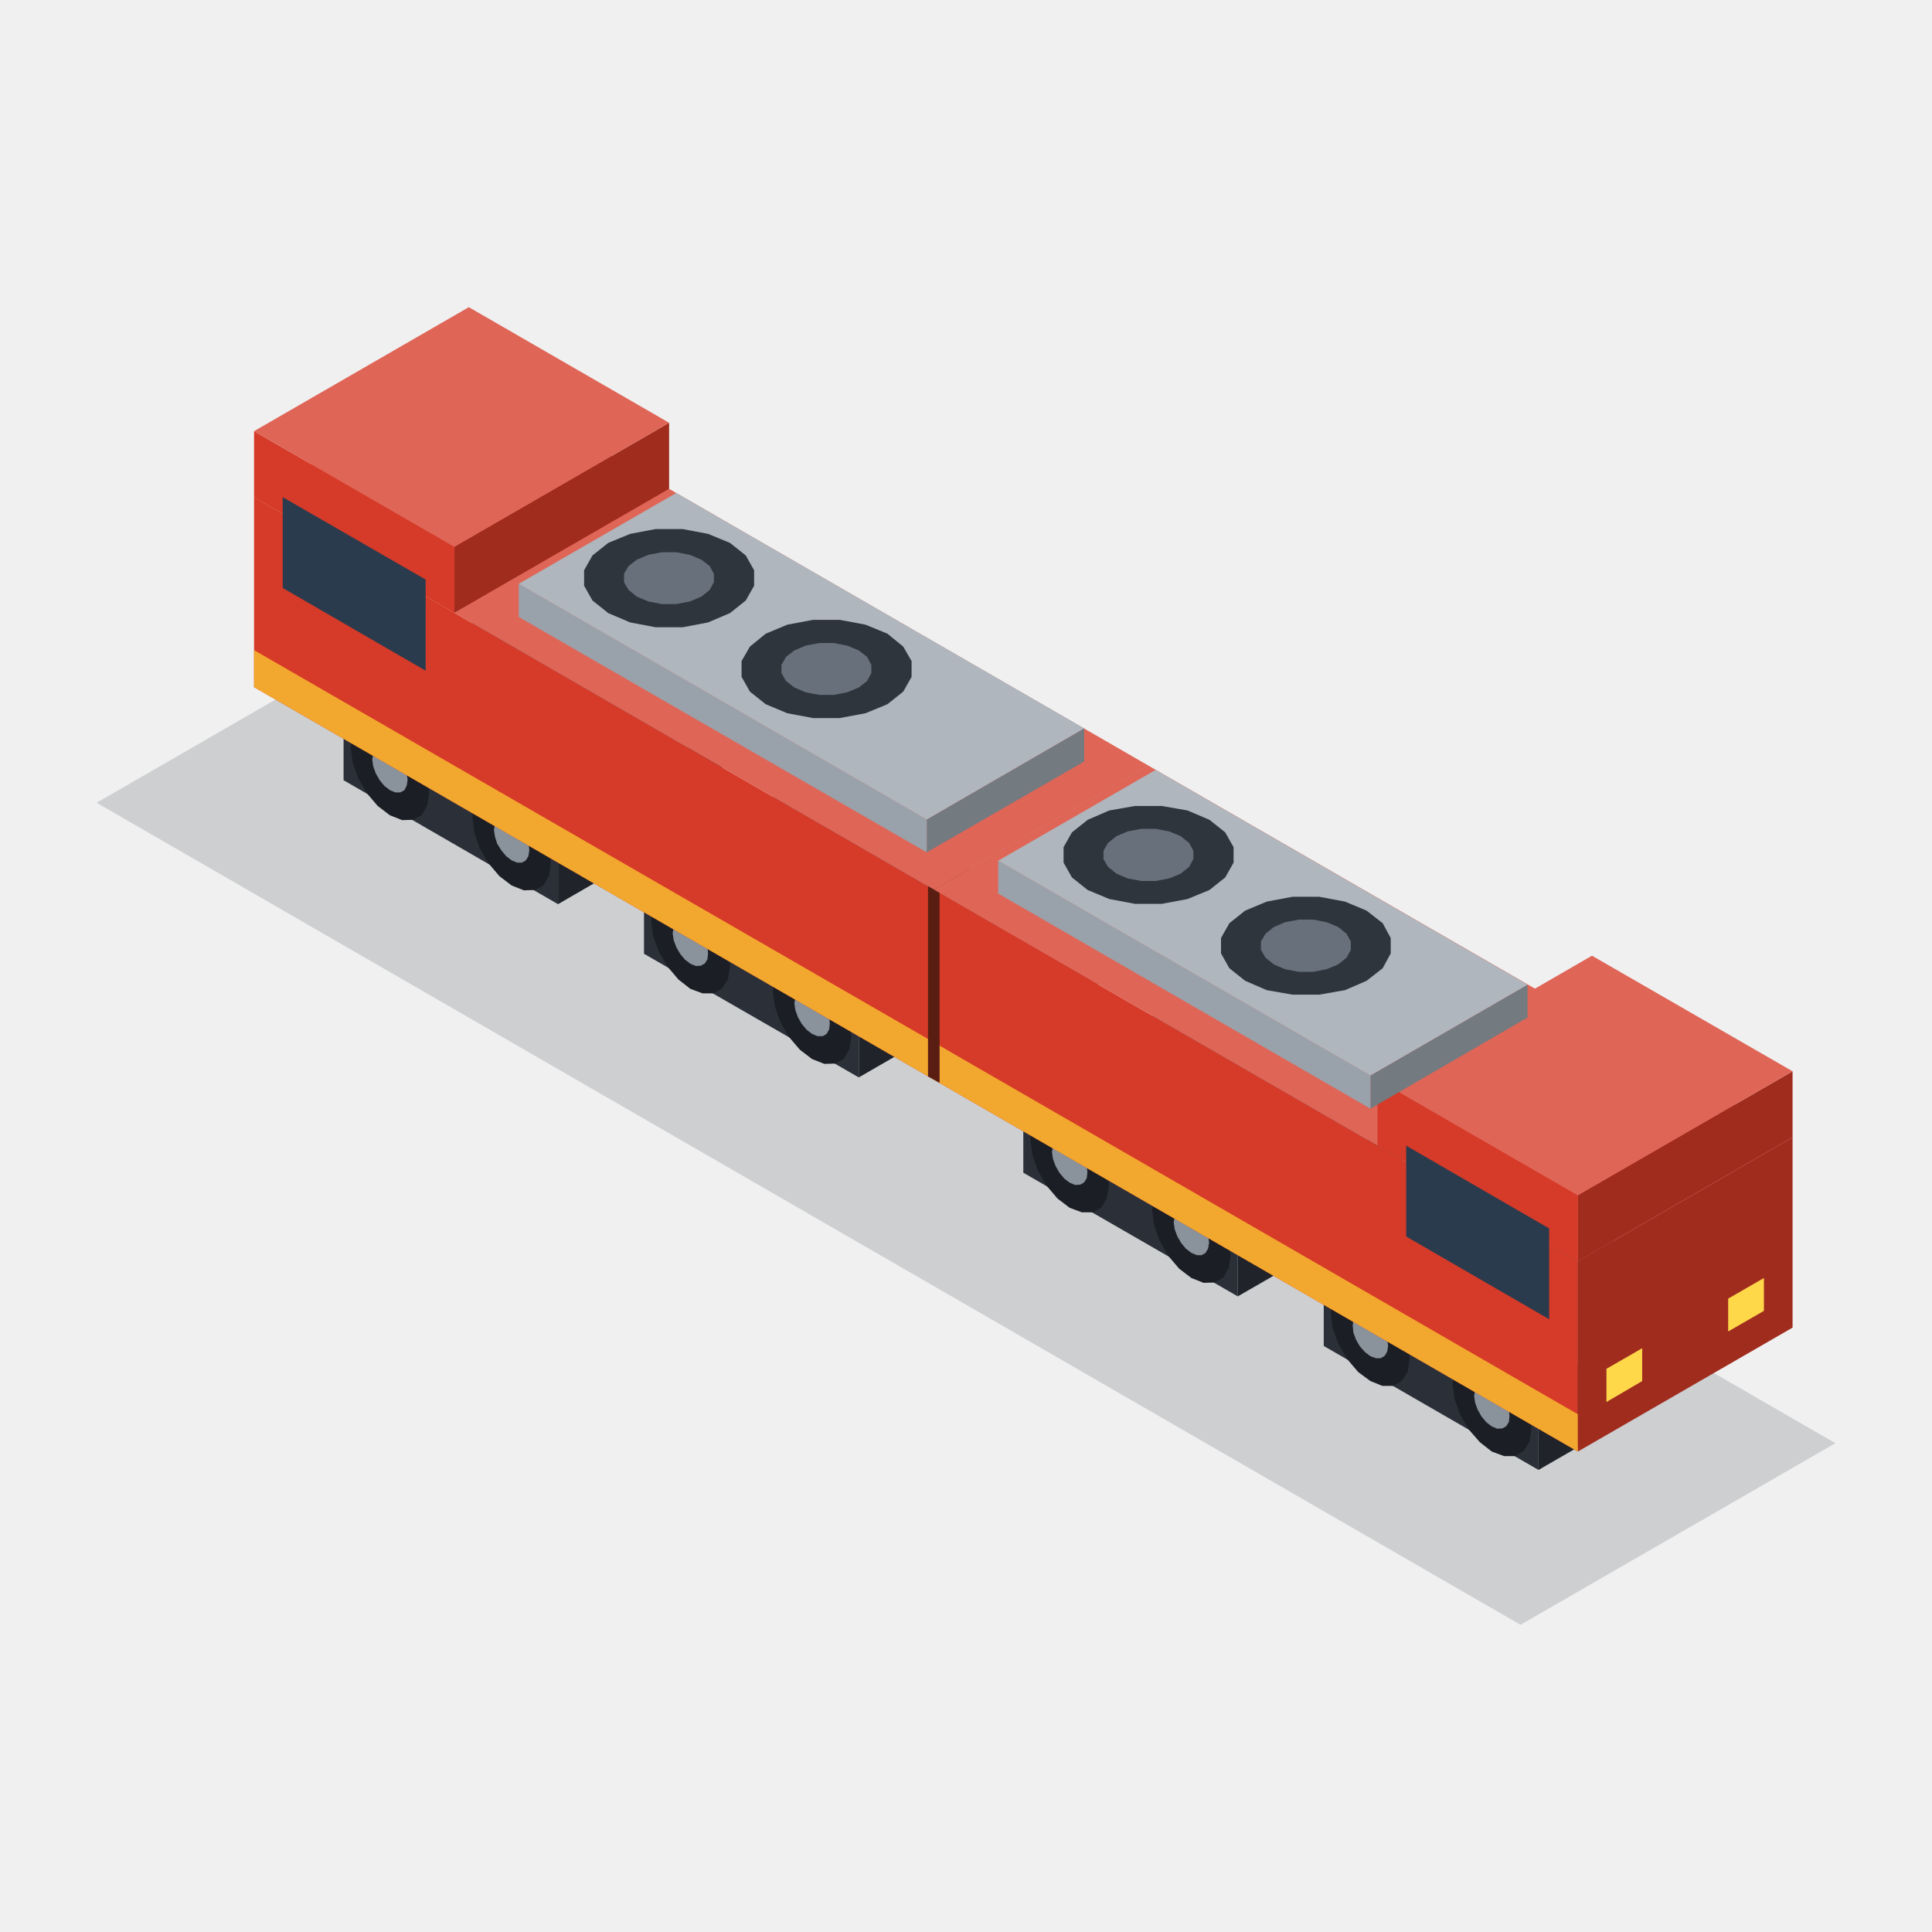
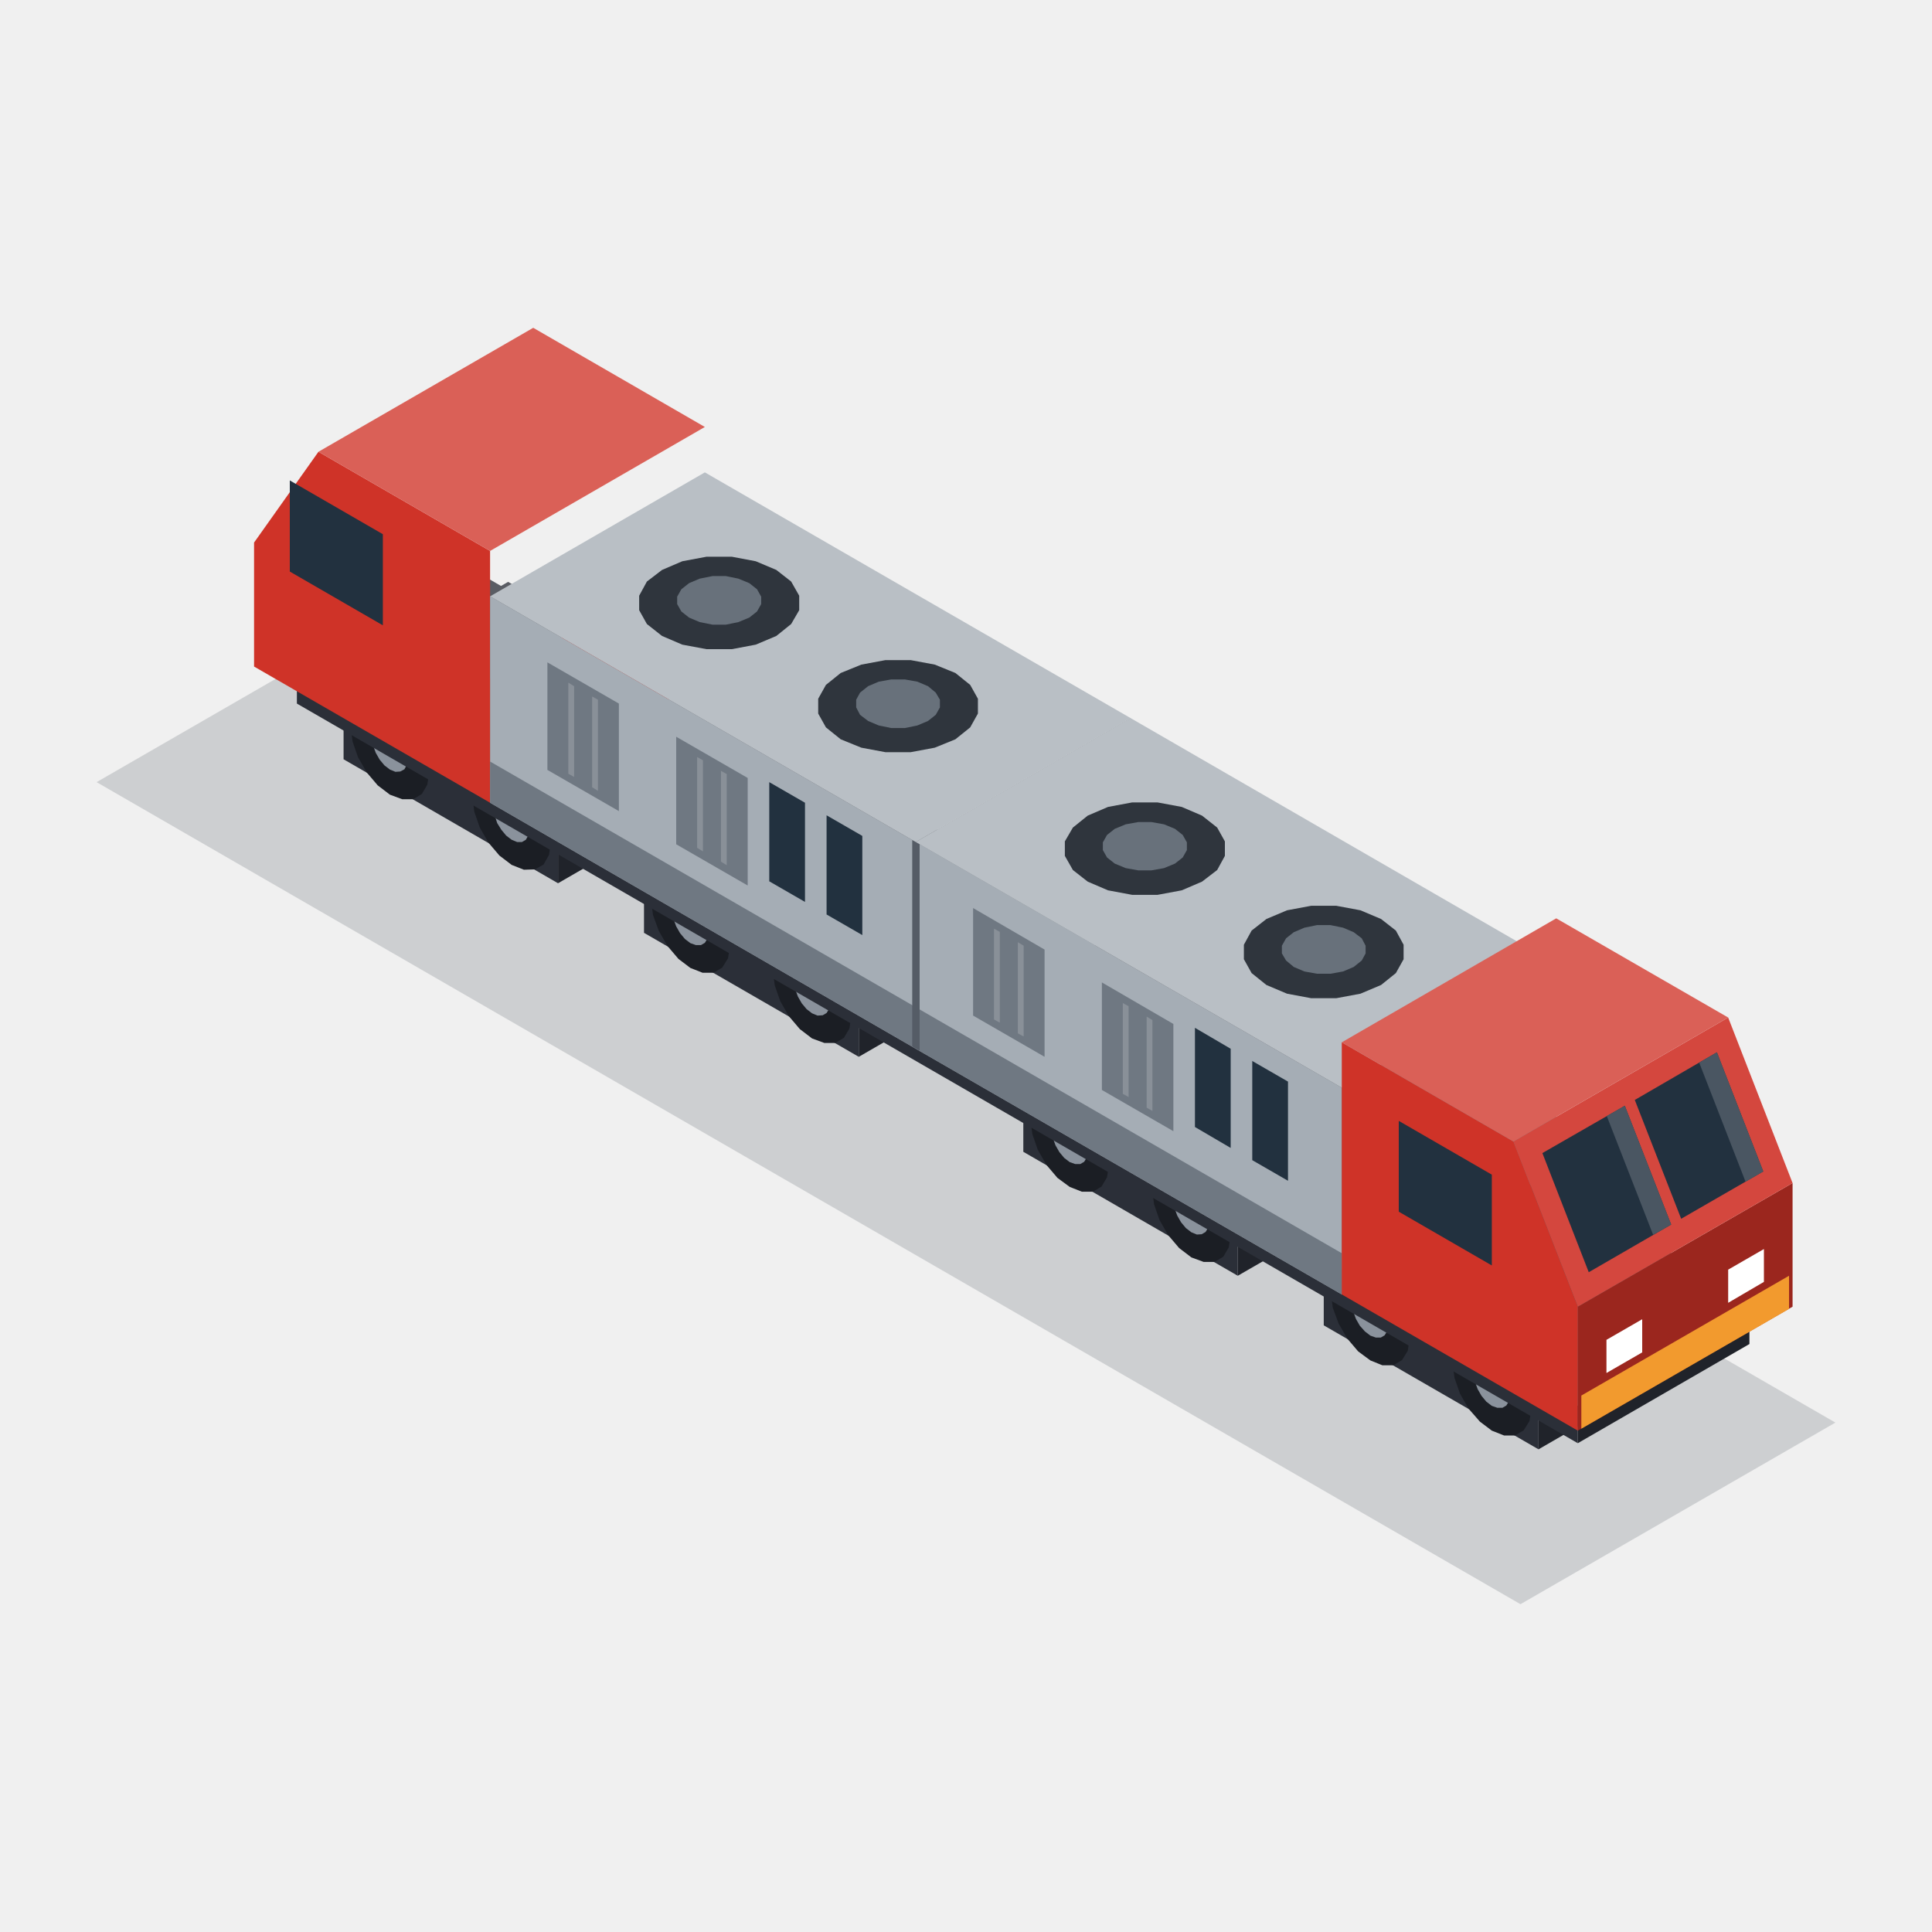
<svg xmlns="http://www.w3.org/2000/svg" viewBox="0 0 60 60" width="600" height="600">
-   <path d="M12.78 19.29 L57 44.82 L47.22 50.46 L3 24.93 Z" fill="#16202C" fill-opacity="0.16" />
-   <path d="M22.44 25.12 L17.33 28.08 L17.33 25.51 L22.44 22.56 Z" fill="#20232A" />
-   <path d="M10.67 24.23 L17.33 28.08 L17.33 25.51 L10.67 21.66 Z" fill="#2B2F38" />
-   <path d="M15.78 18.71 L22.44 22.56 L17.33 25.51 L10.67 21.66 Z" fill="#5A5D64" />
-   <path d="M13.33 24.61 L13.27 24.14 L13.1 23.65 L12.83 23.18 L12.49 22.78 L12.11 22.49 L11.73 22.35 L11.39 22.35 L11.12 22.51 L10.95 22.8 L10.89 23.2 L10.95 23.67 L11.12 24.16 L11.39 24.63 L11.73 25.03 L12.11 25.32 L12.49 25.47 L12.83 25.46 L13.1 25.31 L13.27 25.01 Z" fill="#1B1E24" />
-   <path d="M12.66 24.22 L12.63 24.01 L12.56 23.79 L12.43 23.58 L12.28 23.4 L12.11 23.27 L11.94 23.2 L11.79 23.21 L11.67 23.28 L11.59 23.41 L11.56 23.59 L11.59 23.8 L11.67 24.02 L11.79 24.23 L11.94 24.41 L12.11 24.54 L12.28 24.61 L12.43 24.61 L12.56 24.54 L12.63 24.4 Z" fill="#8A929C" />
-   <path d="M17.11 26.79 L17.05 26.32 L16.88 25.83 L16.61 25.36 L16.27 24.96 L15.89 24.68 L15.51 24.53 L15.17 24.53 L14.9 24.69 L14.73 24.98 L14.67 25.38 L14.73 25.85 L14.9 26.35 L15.17 26.81 L15.51 27.21 L15.89 27.5 L16.27 27.65 L16.61 27.64 L16.88 27.49 L17.05 27.19 Z" fill="#1B1E24" />
-   <path d="M16.44 26.4 L16.41 26.19 L16.33 25.97 L16.21 25.76 L16.06 25.58 L15.89 25.45 L15.72 25.38 L15.57 25.39 L15.44 25.46 L15.37 25.59 L15.34 25.77 L15.37 25.98 L15.44 26.2 L15.57 26.41 L15.72 26.59 L15.89 26.72 L16.06 26.79 L16.21 26.79 L16.33 26.72 L16.41 26.59 Z" fill="#8A929C" />
-   <path d="M31.78 30.51 L26.67 33.46 L26.67 30.9 L31.78 27.95 Z" fill="#20232A" />
-   <path d="M20 29.62 L26.67 33.46 L26.67 30.9 L20 27.05 Z" fill="#2B2F38" />
-   <path d="M25.11 24.1 L31.78 27.95 L26.67 30.9 L20 27.05 Z" fill="#5A5D64" />
-   <path d="M22.67 30 L22.61 29.53 L22.43 29.04 L22.16 28.57 L21.82 28.17 L21.44 27.88 L21.07 27.73 L20.73 27.74 L20.46 27.89 L20.28 28.19 L20.22 28.59 L20.28 29.06 L20.46 29.55 L20.73 30.02 L21.07 30.42 L21.44 30.71 L21.82 30.85 L22.16 30.85 L22.43 30.69 L22.61 30.4 Z" fill="#1B1E24" />
-   <path d="M21.99 29.61 L21.97 29.4 L21.89 29.18 L21.77 28.97 L21.61 28.79 L21.44 28.66 L21.27 28.59 L21.12 28.59 L21 28.66 L20.92 28.8 L20.89 28.98 L20.92 29.19 L21 29.41 L21.12 29.62 L21.27 29.8 L21.44 29.93 L21.61 30 L21.77 29.99 L21.89 29.92 L21.97 29.79 Z" fill="#8A929C" />
-   <path d="M26.44 32.18 L26.38 31.71 L26.21 31.22 L25.94 30.75 L25.6 30.35 L25.22 30.06 L24.84 29.92 L24.5 29.92 L24.23 30.08 L24.06 30.37 L24 30.77 L24.06 31.24 L24.23 31.73 L24.5 32.2 L24.84 32.6 L25.22 32.89 L25.6 33.04 L25.94 33.03 L26.21 32.88 L26.38 32.58 Z" fill="#1B1E24" />
-   <path d="M25.77 31.79 L25.75 31.58 L25.67 31.36 L25.55 31.15 L25.39 30.97 L25.22 30.84 L25.05 30.77 L24.9 30.78 L24.78 30.85 L24.7 30.98 L24.67 31.16 L24.7 31.37 L24.78 31.59 L24.9 31.8 L25.05 31.98 L25.22 32.11 L25.39 32.18 L25.55 32.18 L25.67 32.11 L25.75 31.97 Z" fill="#8A929C" />
-   <path d="M43.56 37.31 L38.44 40.26 L38.44 37.7 L43.56 34.75 Z" fill="#20232A" />
-   <path d="M31.78 36.42 L38.44 40.26 L38.44 37.7 L31.78 33.85 Z" fill="#2B2F38" />
-   <path d="M36.89 30.9 L43.56 34.75 L38.44 37.7 L31.78 33.85 Z" fill="#5A5D64" />
-   <path d="M34.44 36.8 L34.38 36.33 L34.21 35.84 L33.94 35.37 L33.6 34.97 L33.22 34.68 L32.84 34.53 L32.5 34.54 L32.23 34.69 L32.06 34.99 L32 35.39 L32.06 35.86 L32.23 36.35 L32.5 36.82 L32.84 37.22 L33.22 37.51 L33.6 37.65 L33.94 37.65 L34.21 37.49 L34.38 37.2 Z" fill="#1B1E24" />
-   <path d="M33.77 36.41 L33.75 36.2 L33.67 35.98 L33.55 35.77 L33.39 35.59 L33.22 35.46 L33.05 35.39 L32.9 35.39 L32.78 35.46 L32.7 35.6 L32.67 35.78 L32.7 35.99 L32.78 36.21 L32.9 36.42 L33.05 36.6 L33.22 36.73 L33.39 36.8 L33.55 36.79 L33.67 36.72 L33.75 36.59 Z" fill="#8A929C" />
-   <path d="M38.22 38.98 L38.16 38.51 L37.99 38.02 L37.72 37.55 L37.38 37.15 L37 36.86 L36.62 36.72 L36.28 36.72 L36.01 36.87 L35.84 37.17 L35.78 37.57 L35.84 38.04 L36.01 38.53 L36.28 39 L36.62 39.4 L37 39.69 L37.38 39.84 L37.72 39.83 L37.99 39.68 L38.16 39.38 Z" fill="#1B1E24" />
-   <path d="M37.55 38.59 L37.52 38.38 L37.44 38.16 L37.32 37.95 L37.17 37.77 L37 37.64 L36.83 37.57 L36.68 37.57 L36.56 37.65 L36.48 37.78 L36.45 37.96 L36.48 38.17 L36.56 38.39 L36.68 38.6 L36.83 38.78 L37 38.91 L37.17 38.98 L37.32 38.98 L37.44 38.91 L37.52 38.77 Z" fill="#8A929C" />
-   <path d="M52.89 42.7 L47.78 45.65 L47.78 43.09 L52.89 40.14 Z" fill="#20232A" />
-   <path d="M41.11 41.8 L47.78 45.65 L47.78 43.09 L41.11 39.24 Z" fill="#2B2F38" />
-   <path d="M46.22 36.29 L52.89 40.14 L47.78 43.09 L41.11 39.24 Z" fill="#5A5D64" />
-   <path d="M43.78 42.19 L43.72 41.72 L43.54 41.22 L43.27 40.76 L42.93 40.36 L42.56 40.07 L42.18 39.92 L41.84 39.93 L41.57 40.08 L41.39 40.38 L41.33 40.78 L41.39 41.25 L41.57 41.74 L41.84 42.21 L42.18 42.61 L42.56 42.89 L42.93 43.04 L43.27 43.04 L43.54 42.88 L43.72 42.59 Z" fill="#1B1E24" />
-   <path d="M43.11 41.8 L43.08 41.59 L43 41.37 L42.88 41.16 L42.73 40.98 L42.56 40.85 L42.39 40.78 L42.23 40.78 L42.11 40.85 L42.03 40.98 L42.01 41.17 L42.03 41.38 L42.11 41.6 L42.23 41.81 L42.39 41.99 L42.56 42.12 L42.73 42.18 L42.88 42.18 L43 42.11 L43.08 41.98 Z" fill="#8A929C" />
-   <path d="M47.56 44.37 L47.5 43.9 L47.32 43.41 L47.05 42.94 L46.71 42.54 L46.33 42.25 L45.96 42.1 L45.61 42.11 L45.34 42.26 L45.17 42.56 L45.11 42.96 L45.17 43.43 L45.34 43.92 L45.61 44.39 L45.96 44.79 L46.33 45.08 L46.71 45.22 L47.05 45.22 L47.32 45.06 L47.5 44.77 Z" fill="#1B1E24" />
-   <path d="M46.88 43.98 L46.86 43.77 L46.78 43.55 L46.66 43.34 L46.5 43.16 L46.33 43.03 L46.16 42.96 L46.01 42.96 L45.89 43.03 L45.81 43.17 L45.78 43.35 L45.81 43.56 L45.89 43.78 L46.01 43.99 L46.16 44.17 L46.33 44.3 L46.5 44.37 L46.66 44.36 L46.78 44.29 L46.86 44.16 Z" fill="#8A929C" />
-   <path d="M35.67 29.68 L29 33.53 L29 27.63 L35.67 23.78 Z" fill="#A02C1E" />
-   <path d="M7.89 21.34 L29 33.53 L29 27.63 L7.89 15.44 Z" fill="#D63A28" />
-   <path d="M14.56 11.59 L35.67 23.78 L29 27.63 L7.89 15.44 Z" fill="#DF6557" />
-   <path d="M7.89 21.34 L29 33.53 L29 32.37 L7.89 20.19 Z" fill="#F2A72E" />
-   <path d="M20.78 15.18 L14.11 19.03 L14.11 16.98 L20.78 13.13 Z" fill="#A02C1E" />
-   <path d="M7.89 15.44 L14.11 19.03 L14.11 16.98 L7.89 13.39 Z" fill="#D63A28" />
-   <path d="M14.56 9.54 L20.78 13.13 L14.11 16.98 L7.89 13.39 Z" fill="#DF6557" />
-   <path d="M33.67 23.65 L28.78 26.47 L28.78 25.45 L33.67 22.62 Z" fill="#737A80" />
-   <path d="M16.11 19.16 L28.78 26.47 L28.78 25.45 L16.11 18.13 Z" fill="#99A2AB" />
-   <path d="M21 15.31 L33.67 22.62 L28.78 25.45 L16.11 18.13 Z" fill="#AFB6BD" />
-   <path d="M22.67 19.04 L21.99 19.33 L21.2 19.48 L20.36 19.48 L19.57 19.33 L18.89 19.04 L18.4 18.65 L18.14 18.19 L18.14 17.71 L18.4 17.25 L18.89 16.86 L19.57 16.58 L20.36 16.43 L21.2 16.43 L21.99 16.58 L22.67 16.86 L23.16 17.25 L23.42 17.71 L23.42 18.19 L23.16 18.65 Z" fill="#2F353D" />
-   <path d="M21.78 18.53 L21.42 18.68 L21 18.76 L20.56 18.76 L20.14 18.68 L19.78 18.53 L19.52 18.32 L19.38 18.08 L19.38 17.82 L19.52 17.58 L19.78 17.38 L20.14 17.23 L20.56 17.15 L21 17.15 L21.42 17.23 L21.78 17.38 L22.04 17.58 L22.17 17.82 L22.17 18.08 L22.04 18.32 Z" fill="#68717B" />
-   <path d="M27.56 21.87 L26.88 22.15 L26.08 22.3 L25.25 22.3 L24.45 22.15 L23.78 21.87 L23.29 21.48 L23.03 21.02 L23.03 20.53 L23.29 20.08 L23.78 19.68 L24.45 19.4 L25.25 19.25 L26.08 19.25 L26.88 19.4 L27.56 19.68 L28.05 20.08 L28.31 20.53 L28.31 21.02 L28.05 21.48 Z" fill="#2F353D" />
-   <path d="M26.67 21.35 L26.31 21.5 L25.89 21.58 L25.45 21.58 L25.02 21.5 L24.67 21.35 L24.41 21.15 L24.27 20.9 L24.27 20.65 L24.41 20.4 L24.67 20.2 L25.02 20.05 L25.45 19.97 L25.89 19.97 L26.31 20.05 L26.67 20.2 L26.93 20.4 L27.06 20.65 L27.06 20.9 L26.93 21.15 Z" fill="#68717B" />
-   <path d="M8.78 18.26 L13.22 20.83 L13.22 18 L8.78 15.44 Z" fill="#2A3B4D" />
-   <path d="M55.67 41.23 L49 45.08 L49 39.17 L55.67 35.32 Z" fill="#A02C1E" />
-   <path d="M29 33.53 L49 45.08 L49 39.17 L29 27.63 Z" fill="#D63A28" />
-   <path d="M35.67 23.78 L55.67 35.32 L49 39.17 L29 27.63 Z" fill="#DF6557" />
-   <path d="M29 33.53 L49 45.08 L49 43.92 L29 32.37 Z" fill="#F2A72E" />
-   <path d="M55.67 35.32 L49 39.17 L49 37.12 L55.67 33.27 Z" fill="#A02C1E" />
-   <path d="M42.78 35.58 L49 39.17 L49 37.12 L42.78 33.53 Z" fill="#D63A28" />
-   <path d="M49.44 29.68 L55.67 33.27 L49 37.12 L42.78 33.53 Z" fill="#DF6557" />
-   <path d="M47.44 31.6 L42.56 34.43 L42.56 33.4 L47.44 30.58 Z" fill="#737A80" />
-   <path d="M31 27.75 L42.56 34.43 L42.56 33.4 L31 26.73 Z" fill="#99A2AB" />
-   <path d="M35.89 23.91 L47.44 30.58 L42.56 33.4 L31 26.73 Z" fill="#AFB6BD" />
-   <path d="M37.56 27.64 L36.88 27.92 L36.08 28.07 L35.25 28.07 L34.45 27.92 L33.78 27.64 L33.29 27.25 L33.03 26.79 L33.03 26.31 L33.29 25.85 L33.78 25.46 L34.45 25.17 L35.25 25.03 L36.08 25.03 L36.88 25.17 L37.56 25.46 L38.05 25.85 L38.31 26.31 L38.31 26.79 L38.05 27.25 Z" fill="#2F353D" />
-   <path d="M36.67 27.13 L36.31 27.28 L35.89 27.36 L35.45 27.36 L35.02 27.28 L34.67 27.13 L34.41 26.92 L34.27 26.68 L34.27 26.42 L34.41 26.18 L34.67 25.97 L35.02 25.82 L35.45 25.74 L35.89 25.74 L36.31 25.82 L36.67 25.97 L36.93 26.18 L37.06 26.42 L37.06 26.68 L36.93 26.92 Z" fill="#68717B" />
-   <path d="M42.44 30.46 L41.77 30.75 L40.97 30.89 L40.14 30.89 L39.34 30.75 L38.67 30.46 L38.18 30.07 L37.92 29.61 L37.92 29.13 L38.18 28.67 L38.67 28.28 L39.34 28 L40.14 27.85 L40.97 27.85 L41.77 28 L42.44 28.28 L42.94 28.67 L43.19 29.13 L43.19 29.61 L42.94 30.07 Z" fill="#2F353D" />
-   <path d="M41.56 29.95 L41.2 30.1 L40.78 30.18 L40.33 30.18 L39.91 30.1 L39.56 29.95 L39.3 29.74 L39.16 29.5 L39.16 29.24 L39.3 29 L39.56 28.79 L39.91 28.64 L40.33 28.56 L40.78 28.56 L41.2 28.64 L41.56 28.79 L41.82 29 L41.95 29.24 L41.95 29.5 L41.82 29.74 Z" fill="#68717B" />
-   <path d="M43.67 38.4 L48.11 40.97 L48.11 38.15 L43.67 35.58 Z" fill="#2A3B4D" />
-   <path d="M28.82 33.43 L29.18 33.63 L29.18 27.73 L28.82 27.52 Z" fill="#5A1D12" />
-   <path d="M54.78 40.71 L53.67 41.35 L53.67 40.33 L54.78 39.69 Z" fill="#FFD84A" />
-   <path d="M51 42.89 L49.89 43.54 L49.89 42.51 L51 41.87 Z" fill="#FFD84A" />
+   <path d="M12.78 18.65 L57 44.18 L47.22 49.82 L3 24.29 Z" fill="#16202C" fill-opacity="0.16" />
+   <path d="M22.44 24.48 L17.33 27.43 L17.33 24.87 L22.44 21.92 Z" fill="#20232A" />
+   <path d="M10.67 23.58 L17.33 27.43 L17.33 24.87 L10.67 21.02 Z" fill="#2B2F38" />
+   <path d="M15.78 18.07 L22.44 21.92 L17.33 24.87 L10.67 21.02 Z" fill="#5A5D64" />
+   <path d="M13.33 23.97 L13.27 23.5 L13.1 23.01 L12.83 22.54 L12.49 22.14 L12.11 21.85 L11.73 21.7 L11.39 21.71 L11.12 21.86 L10.95 22.16 L10.89 22.56 L10.95 23.03 L11.12 23.52 L11.39 23.99 L11.73 24.39 L12.11 24.68 L12.49 24.82 L12.83 24.82 L13.1 24.66 L13.27 24.37 Z" fill="#1B1E24" />
+   <path d="M12.66 23.58 L12.63 23.37 L12.56 23.15 L12.43 22.94 L12.28 22.76 L12.11 22.63 L11.94 22.56 L11.79 22.56 L11.67 22.63 L11.59 22.77 L11.56 22.95 L11.59 23.16 L11.67 23.38 L11.79 23.59 L11.94 23.77 L12.11 23.9 L12.28 23.97 L12.43 23.96 L12.56 23.89 L12.63 23.76 Z" fill="#8A929C" />
+   <path d="M17.11 26.15 L17.05 25.68 L16.88 25.19 L16.61 24.72 L16.27 24.32 L15.89 24.03 L15.51 23.89 L15.17 23.89 L14.9 24.04 L14.73 24.34 L14.67 24.74 L14.73 25.21 L14.9 25.7 L15.17 26.17 L15.51 26.57 L15.89 26.86 L16.27 27.01 L16.61 27 L16.88 26.85 L17.05 26.55 Z" fill="#1B1E24" />
+   <path d="M16.44 25.76 L16.41 25.55 L16.33 25.33 L16.21 25.12 L16.06 24.94 L15.89 24.81 L15.72 24.74 L15.57 24.74 L15.44 24.82 L15.37 24.95 L15.34 25.13 L15.37 25.34 L15.44 25.56 L15.57 25.77 L15.72 25.95 L15.89 26.08 L16.06 26.15 L16.21 26.15 L16.33 26.08 L16.41 25.94 Z" fill="#8A929C" />
+   <path d="M31.78 29.87 L26.67 32.82 L26.67 30.26 L31.78 27.31 Z" fill="#20232A" />
+   <path d="M20 28.97 L26.67 32.82 L26.67 30.26 L20 26.41 Z" fill="#2B2F38" />
+   <path d="M25.11 23.46 L31.78 27.31 L26.67 30.26 L20 26.41 Z" fill="#5A5D64" />
+   <path d="M22.67 29.36 L22.61 28.89 L22.43 28.39 L22.16 27.93 L21.82 27.53 L21.44 27.24 L21.07 27.09 L20.73 27.1 L20.46 27.25 L20.28 27.55 L20.22 27.95 L20.28 28.42 L20.46 28.91 L20.73 29.38 L21.07 29.78 L21.44 30.06 L21.82 30.21 L22.16 30.21 L22.43 30.05 L22.61 29.76 Z" fill="#1B1E24" />
+   <path d="M21.99 28.97 L21.97 28.76 L21.89 28.54 L21.77 28.33 L21.61 28.15 L21.44 28.02 L21.27 27.95 L21.12 27.95 L21 28.02 L20.92 28.15 L20.89 28.34 L20.92 28.55 L21 28.77 L21.12 28.98 L21.27 29.16 L21.44 29.29 L21.61 29.35 L21.77 29.35 L21.89 29.28 L21.97 29.15 Z" fill="#8A929C" />
+   <path d="M26.44 31.54 L26.38 31.07 L26.21 30.58 L25.94 30.11 L25.6 29.71 L25.22 29.42 L24.84 29.27 L24.5 29.28 L24.23 29.43 L24.06 29.73 L24 30.13 L24.06 30.6 L24.23 31.09 L24.5 31.56 L24.84 31.96 L25.22 32.25 L25.6 32.39 L25.94 32.39 L26.21 32.23 L26.38 31.94 Z" fill="#1B1E24" />
+   <path d="M25.77 31.15 L25.75 30.94 L25.67 30.72 L25.55 30.51 L25.39 30.33 L25.22 30.2 L25.05 30.13 L24.9 30.13 L24.78 30.2 L24.7 30.34 L24.67 30.52 L24.7 30.73 L24.78 30.95 L24.9 31.16 L25.05 31.34 L25.22 31.47 L25.39 31.54 L25.55 31.53 L25.67 31.46 L25.75 31.33 Z" fill="#8A929C" />
+   <path d="M43.56 36.67 L38.44 39.62 L38.44 37.06 L43.56 34.11 Z" fill="#20232A" />
+   <path d="M31.78 35.77 L38.44 39.62 L38.44 37.06 L31.78 33.21 Z" fill="#2B2F38" />
+   <path d="M36.89 30.26 L43.56 34.11 L38.44 37.06 L31.78 33.21 Z" fill="#5A5D64" />
+   <path d="M34.44 36.16 L34.38 35.69 L34.21 35.19 L33.94 34.73 L33.6 34.33 L33.22 34.04 L32.84 33.89 L32.5 33.9 L32.23 34.05 L32.06 34.35 L32 34.75 L32.06 35.22 L32.23 35.71 L32.5 36.18 L32.84 36.58 L33.22 36.86 L33.6 37.01 L33.94 37.01 L34.21 36.85 L34.38 36.56 Z" fill="#1B1E24" />
+   <path d="M33.77 35.77 L33.75 35.56 L33.67 35.34 L33.55 35.13 L33.39 34.95 L33.22 34.82 L33.05 34.75 L32.9 34.75 L32.78 34.82 L32.7 34.95 L32.67 35.14 L32.7 35.35 L32.78 35.57 L32.9 35.78 L33.05 35.96 L33.22 36.09 L33.39 36.15 L33.55 36.15 L33.67 36.08 L33.75 35.95 Z" fill="#8A929C" />
+   <path d="M38.22 38.34 L38.16 37.87 L37.99 37.38 L37.72 36.91 L37.38 36.51 L37 36.22 L36.62 36.07 L36.28 36.08 L36.01 36.23 L35.84 36.53 L35.78 36.93 L35.84 37.4 L36.01 37.89 L36.28 38.36 L36.62 38.76 L37 39.05 L37.38 39.19 L37.72 39.19 L37.99 39.03 L38.16 38.74 Z" fill="#1B1E24" />
+   <path d="M37.55 37.95 L37.52 37.74 L37.44 37.52 L37.32 37.31 L37.17 37.13 L37 37 L36.83 36.93 L36.68 36.93 L36.56 37 L36.48 37.14 L36.45 37.32 L36.48 37.53 L36.56 37.75 L36.68 37.96 L36.83 38.14 L37 38.27 L37.17 38.34 L37.32 38.33 L37.44 38.26 L37.52 38.13 Z" fill="#8A929C" />
+   <path d="M52.89 42.06 L47.78 45.01 L47.78 42.45 L52.89 39.49 Z" fill="#20232A" />
+   <path d="M41.11 41.16 L47.78 45.01 L47.78 42.45 L41.11 38.6 Z" fill="#2B2F38" />
+   <path d="M46.22 35.65 L52.89 39.49 L47.78 42.45 L41.11 38.6 Z" fill="#5A5D64" />
+   <path d="M43.78 41.55 L43.72 41.08 L43.54 40.58 L43.27 40.11 L42.93 39.72 L42.56 39.43 L42.18 39.28 L41.84 39.28 L41.57 39.44 L41.39 39.73 L41.33 40.14 L41.39 40.61 L41.57 41.1 L41.84 41.57 L42.18 41.97 L42.56 42.25 L42.93 42.4 L43.27 42.4 L43.54 42.24 L43.72 41.95 Z" fill="#1B1E24" />
+   <path d="M43.11 41.16 L43.08 40.95 L43 40.72 L42.88 40.51 L42.73 40.34 L42.56 40.21 L42.39 40.14 L42.23 40.14 L42.11 40.21 L42.03 40.34 L42.01 40.52 L42.03 40.74 L42.11 40.96 L42.23 41.17 L42.39 41.35 L42.56 41.48 L42.73 41.54 L42.88 41.54 L43 41.47 L43.08 41.34 Z" fill="#8A929C" />
+   <path d="M47.56 43.73 L47.5 43.26 L47.32 42.76 L47.05 42.3 L46.71 41.9 L46.33 41.61 L45.96 41.46 L45.61 41.47 L45.34 41.62 L45.17 41.92 L45.11 42.32 L45.17 42.79 L45.34 43.28 L45.61 43.75 L45.96 44.15 L46.33 44.43 L46.71 44.58 L47.05 44.58 L47.32 44.42 L47.5 44.13 Z" fill="#1B1E24" />
+   <path d="M46.88 43.34 L46.86 43.13 L46.78 42.91 L46.66 42.7 L46.5 42.52 L46.33 42.39 L46.16 42.32 L46.01 42.32 L45.89 42.39 L45.81 42.52 L45.78 42.7 L45.81 42.92 L45.89 43.14 L46.01 43.35 L46.16 43.53 L46.33 43.66 L46.5 43.72 L46.66 43.72 L46.78 43.65 L46.86 43.52 Z" fill="#8A929C" />
+   <path d="M54.33 41.74 L49 44.82 L49 43.66 L54.33 40.58 Z" fill="#20232A" />
+   <path d="M9.22 21.85 L49 44.82 L49 43.66 L9.22 20.7 Z" fill="#2B2F38" />
+   <path d="M14.56 17.62 L54.33 40.58 L49 43.66 L9.22 20.7 Z" fill="#5A5D64" />
+   <path d="M21.89 21.08 L15.22 24.93 L15.22 21.08 L21.89 17.23 Z" fill="#9B261E" />
+   <path d="M7.89 20.7 L15.22 24.93 L15.22 21.08 L15.22 17.11 L9.89 14.03 L7.89 16.85 Z" fill="#CF3328" />
+   <path d="M16.56 10.18 L21.89 13.26 L15.22 17.11 L9.89 14.03 Z" fill="#DA6057" />
+   <path d="M9 17.75 L11.89 19.42 L11.89 16.59 L9 14.92 Z" fill="#22313F" />
+   <path d="M35.11 28.72 L28.44 32.57 L28.44 26.15 L35.11 22.3 Z" fill="#7C8288" />
+   <path d="M15.22 24.93 L28.44 32.57 L28.44 26.15 L28.44 26.15 L15.22 18.52 Z" fill="#A5ADB5" />
+   <path d="M21.89 14.67 L35.11 22.3 L28.44 26.15 L15.22 18.52 Z" fill="#B9BFC5" />
+   <path d="M15.22 24.93 L28.44 32.57 L28.44 31.28 L15.22 23.65 Z" fill="#6F7882" />
+   <path d="M17 23.91 L19.22 25.19 L19.22 21.85 L17 20.57 Z" fill="#6F7882" />
+   <path d="M17.65 24.03 L17.83 24.13 L17.83 21.31 L17.65 21.2 Z" fill="#899098" />
+   <path d="M18.39 24.45 L18.57 24.56 L18.57 21.73 L18.39 21.63 Z" fill="#899098" />
+   <path d="M21 26.22 L23.22 27.5 L23.22 24.16 L21 22.88 Z" fill="#6F7882" />
+   <path d="M21.65 26.33 L21.83 26.44 L21.83 23.61 L21.65 23.51 Z" fill="#899098" />
+   <path d="M22.39 26.76 L22.57 26.87 L22.57 24.04 L22.39 23.94 Z" fill="#899098" />
+   <path d="M23.89 27.37 L25 28.01 L25 24.93 L23.89 24.29 Z" fill="#22313F" />
+   <path d="M25.67 28.4 L26.78 29.04 L26.78 25.96 L25.67 25.32 Z" fill="#22313F" />
+   <path d="M24.11 19.75 L23.47 20.02 L22.73 20.16 L21.94 20.16 L21.19 20.02 L20.56 19.75 L20.09 19.38 L19.85 18.95 L19.85 18.5 L20.09 18.06 L20.56 17.7 L21.19 17.43 L21.94 17.29 L22.73 17.29 L23.47 17.43 L24.11 17.7 L24.57 18.06 L24.82 18.5 L24.82 18.95 L24.57 19.38 Z" fill="#2F353D" />
+   <path d="M23.27 19.18 L22.93 19.32 L22.54 19.4 L22.13 19.4 L21.73 19.32 L21.4 19.18 L21.16 18.99 L21.03 18.76 L21.03 18.53 L21.16 18.3 L21.4 18.11 L21.73 17.97 L22.13 17.89 L22.54 17.89 L22.93 17.97 L23.27 18.11 L23.51 18.3 L23.64 18.53 L23.64 18.76 L23.51 18.99 Z" fill="#68717B" />
+   <path d="M29.67 22.96 L29.03 23.22 L28.28 23.36 L27.5 23.36 L26.75 23.22 L26.11 22.96 L25.65 22.59 L25.41 22.16 L25.41 21.7 L25.65 21.27 L26.11 20.9 L26.75 20.64 L27.5 20.5 L28.28 20.5 L29.03 20.64 L29.67 20.9 L30.13 21.27 L30.37 21.7 L30.37 22.16 L30.13 22.59 Z" fill="#2F353D" />
+   <path d="M28.82 22.39 L28.49 22.53 L28.1 22.61 L27.68 22.61 L27.29 22.53 L26.96 22.39 L26.71 22.2 L26.59 21.97 L26.59 21.73 L26.71 21.51 L26.96 21.31 L27.29 21.17 L27.68 21.1 L28.1 21.1 L28.49 21.17 L28.82 21.31 L29.06 21.51 L29.19 21.73 L29.19 21.97 L29.06 22.2 Z" fill="#68717B" />
+   <path d="M48.33 36.35 L41.67 40.2 L41.67 33.78 L48.33 29.94 Z" fill="#7C8288" />
+   <path d="M28.44 32.57 L41.67 40.2 L41.67 33.78 L41.67 33.78 L28.44 26.15 Z" fill="#A5ADB5" />
+   <path d="M35.11 22.3 L48.33 29.94 L41.67 33.78 L28.44 26.15 Z" fill="#B9BFC5" />
+   <path d="M28.44 32.57 L41.67 40.2 L41.67 38.92 L28.44 31.28 Z" fill="#6F7882" />
+   <path d="M30.22 31.54 L32.44 32.82 L32.44 29.49 L30.22 28.2 Z" fill="#6F7882" />
+   <path d="M30.87 31.66 L31.05 31.76 L31.05 28.94 L30.87 28.84 Z" fill="#899098" />
+   <path d="M31.61 32.09 L31.79 32.19 L31.79 29.37 L31.61 29.26 Z" fill="#899098" />
+   <path d="M34.22 33.85 L36.44 35.13 L36.44 31.8 L34.22 30.51 Z" fill="#6F7882" />
+   <path d="M34.87 33.97 L35.05 34.07 L35.05 31.25 L34.87 31.15 Z" fill="#899098" />
+   <path d="M35.61 34.4 L35.79 34.5 L35.79 31.68 L35.61 31.57 Z" fill="#899098" />
+   <path d="M37.11 35 L38.22 35.65 L38.22 32.57 L37.11 31.92 Z" fill="#22313F" />
+   <path d="M38.89 36.03 L40 36.67 L40 33.59 L38.89 32.95 Z" fill="#22313F" />
+   <path d="M37.33 27.38 L36.7 27.65 L35.95 27.79 L35.16 27.79 L34.41 27.65 L33.78 27.38 L33.32 27.02 L33.07 26.58 L33.07 26.13 L33.32 25.7 L33.78 25.33 L34.41 25.06 L35.16 24.92 L35.95 24.92 L36.7 25.06 L37.33 25.33 L37.8 25.7 L38.04 26.13 L38.04 26.58 L37.8 27.02 Z" fill="#2F353D" />
+   <path d="M36.49 26.82 L36.15 26.96 L35.76 27.03 L35.35 27.03 L34.96 26.96 L34.62 26.82 L34.38 26.63 L34.25 26.4 L34.25 26.16 L34.38 25.93 L34.62 25.74 L34.96 25.6 L35.35 25.53 L35.76 25.53 L36.15 25.6 L36.49 25.74 L36.73 25.93 L36.86 26.16 L36.86 26.4 L36.73 26.63 Z" fill="#68717B" />
+   <path d="M42.89 30.59 L42.25 30.86 L41.5 31 L40.72 31 L39.97 30.86 L39.33 30.59 L38.87 30.22 L38.63 29.79 L38.63 29.34 L38.87 28.9 L39.33 28.54 L39.97 28.27 L40.72 28.13 L41.5 28.13 L42.25 28.27 L42.89 28.54 L43.35 28.9 L43.59 29.34 L43.59 29.79 L43.35 30.22 Z" fill="#2F353D" />
+   <path d="M42.04 30.03 L41.71 30.17 L41.32 30.24 L40.9 30.24 L40.51 30.17 L40.18 30.03 L39.94 29.83 L39.81 29.61 L39.81 29.37 L39.94 29.14 L40.18 28.95 L40.51 28.81 L40.9 28.73 L41.32 28.73 L41.71 28.81 L42.04 28.95 L42.29 29.14 L42.41 29.37 L42.41 29.61 L42.29 29.83 Z" fill="#68717B" />
+   <path d="M55.67 40.58 L49 44.43 L49 40.58 L55.67 36.74 Z" fill="#9B261E" />
+   <path d="M55.67 36.74 L49 40.58 L47 35.45 L53.67 31.6 Z" fill="#D4473E" />
+   <path d="M54.76 36.38 L52.21 37.85 L50.77 34.16 L53.32 32.68 Z" fill="#22313F" />
+   <path d="M54.76 36.38 L54.21 36.7 L52.77 33 L53.32 32.68 Z" fill="#4A5662" />
+   <path d="M51.9 38.03 L49.34 39.51 L47.9 35.81 L50.46 34.34 Z" fill="#22313F" />
+   <path d="M51.9 38.03 L51.34 38.35 L49.9 34.66 L50.46 34.34 Z" fill="#4A5662" />
+   <path d="M41.67 40.2 L49 44.43 L49 40.58 L47 35.45 L41.67 32.37 Z" fill="#CF3328" />
+   <path d="M48.33 28.52 L53.67 31.6 L47 35.45 L41.67 32.37 Z" fill="#DA6057" />
+   <path d="M43.44 37.63 L46.33 39.3 L46.33 36.48 L43.44 34.81 Z" fill="#22313F" />
+   <path d="M55.56 40.65 L49.11 44.37 L49.11 43.34 L55.56 39.62 Z" fill="#F29A2E" />
+   <path d="M54.78 39.81 L53.67 40.46 L53.67 39.43 L54.78 38.79 Z" fill="#FFFFFF" />
+   <path d="M51 42 L49.89 42.64 L49.89 41.61 L51 40.97 Z" fill="#FFFFFF" />
+   <path d="M28.33 32.5 L28.56 32.63 L28.56 26.22 L28.33 26.09 Z" fill="#555C66" />
</svg>
